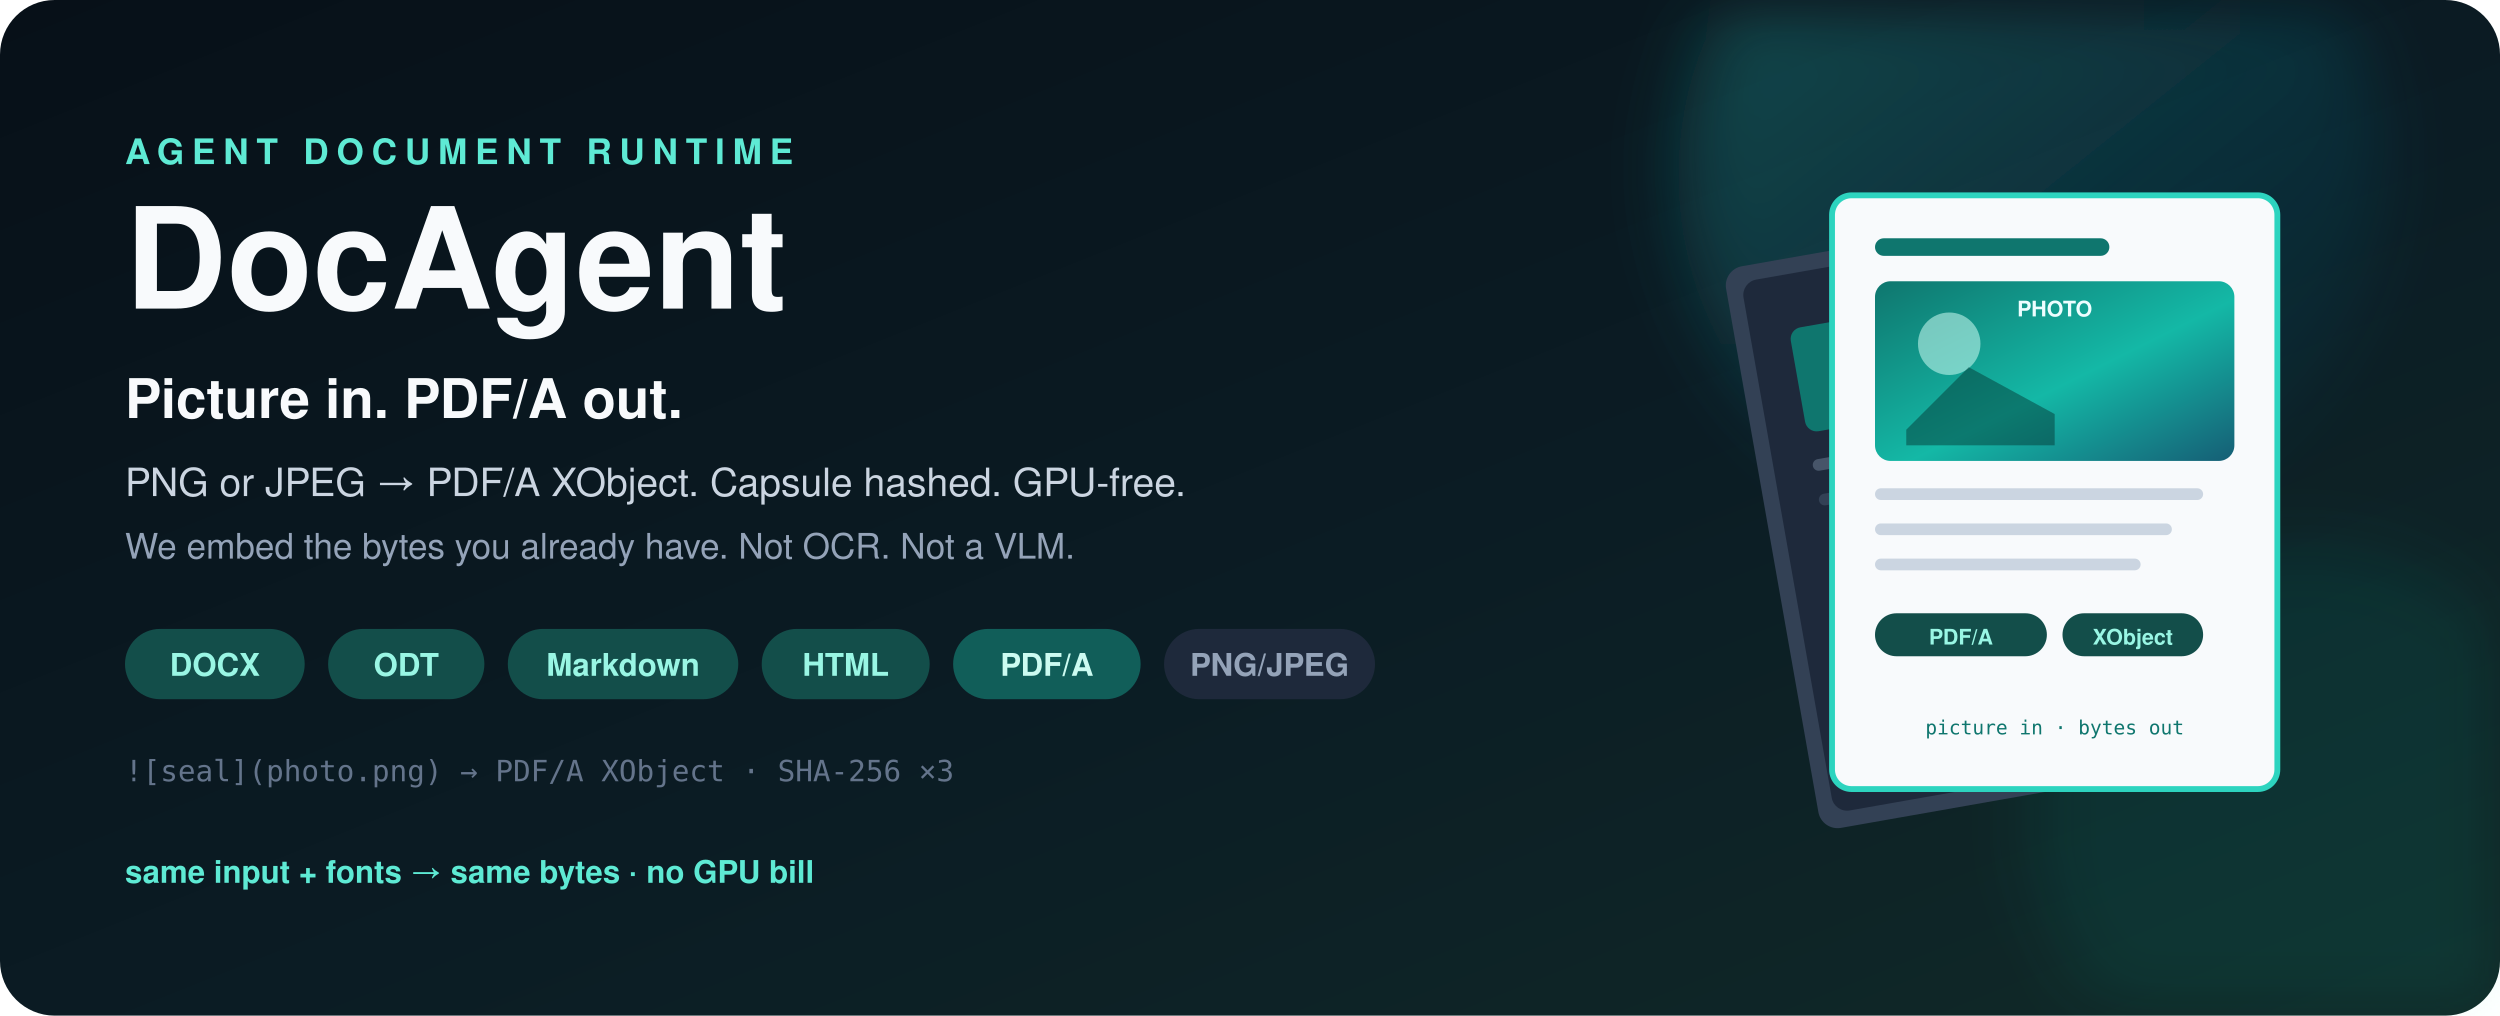
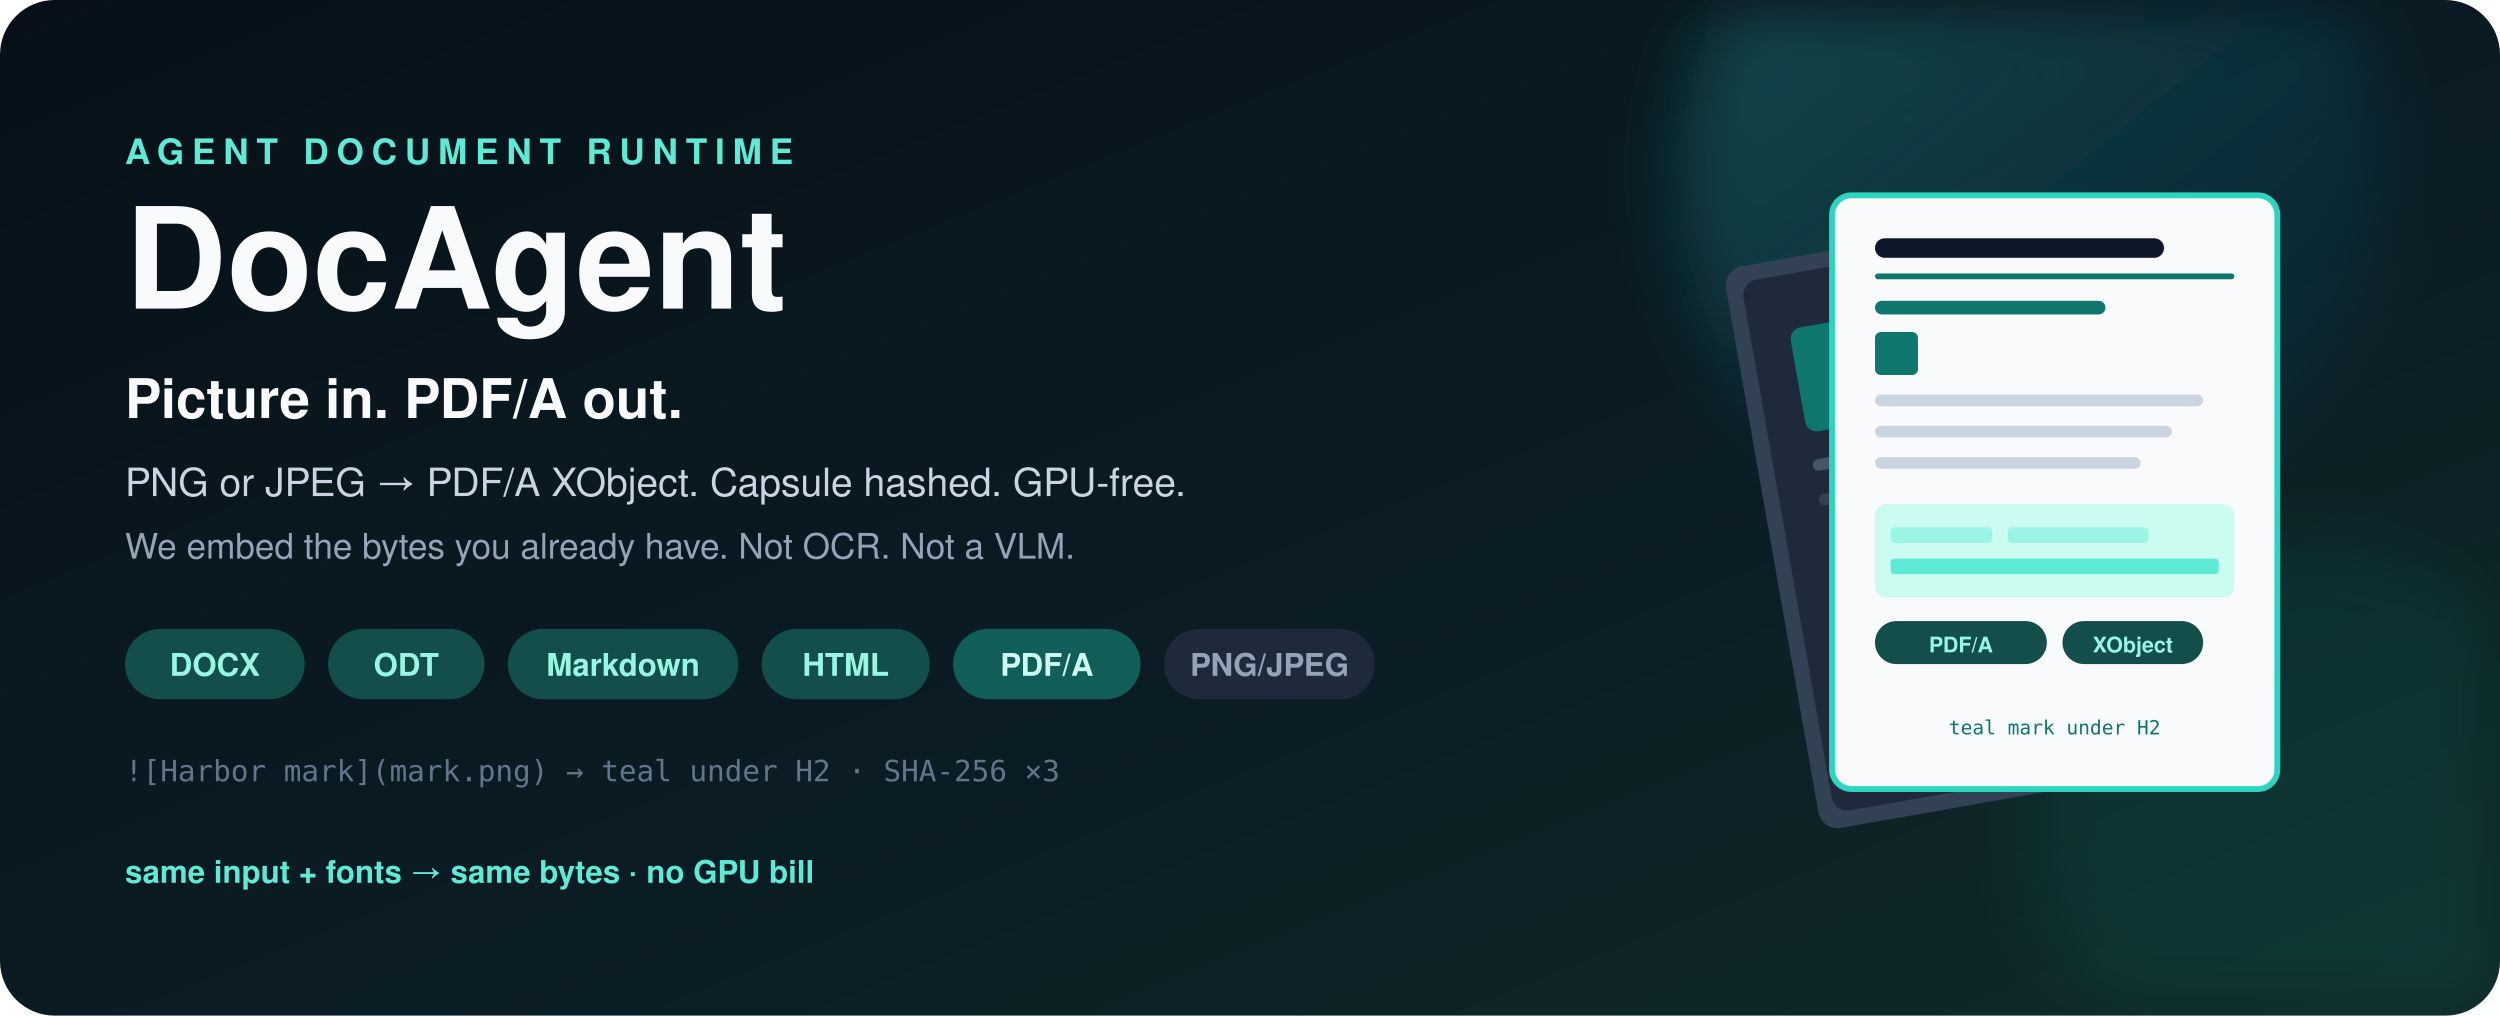
<svg xmlns="http://www.w3.org/2000/svg" width="1280" height="520" viewBox="0 0 1280 520" role="img" aria-label="DocAgent — picture in, PDF/A out. Capsule hashed. GPU-free. Not OCR.">
  <defs>
    <linearGradient id="bg" x1="0" y1="0" x2="1" y2="1">
      <stop offset="0%" stop-color="#071018" />
      <stop offset="55%" stop-color="#0b1c24" />
      <stop offset="100%" stop-color="#102a28" />
    </linearGradient>
    <linearGradient id="glow" x1="0.2" y1="0" x2="1" y2="1">
      <stop offset="0%" stop-color="#2dd4bf" stop-opacity="0.28" />
      <stop offset="100%" stop-color="#0ea5e9" stop-opacity="0" />
    </linearGradient>
    <linearGradient id="page" x1="0" y1="0" x2="0" y2="1">
      <stop offset="0%" stop-color="#f8fafc" />
      <stop offset="100%" stop-color="#e2e8f0" />
    </linearGradient>
    <linearGradient id="photo" x1="0" y1="0" x2="1" y2="1">
      <stop offset="0%" stop-color="#0f766e" />
      <stop offset="55%" stop-color="#14b8a6" />
      <stop offset="100%" stop-color="#155e75" />
    </linearGradient>
    <filter id="soft" x="-20%" y="-20%" width="140%" height="140%">
      <feGaussianBlur stdDeviation="18" />
    </filter>
  </defs>
  <rect width="1280" height="520" rx="28" fill="url(#bg)" />
  <circle cx="1040" cy="90" r="180" fill="url(#glow)" filter="url(#soft)" />
  <circle cx="1180" cy="420" r="140" fill="#2dd4bf" fill-opacity="0.08" filter="url(#soft)" />
  <text x="64" y="84" fill="#5eead4" font-family="ui-sans-serif, Segoe UI, Helvetica, Arial" font-size="18" font-weight="700" letter-spacing="4">AGENT DOCUMENT RUNTIME</text>
  <text x="64" y="158" fill="#f8fafc" font-family="ui-sans-serif, Segoe UI, Helvetica, Arial" font-size="72" font-weight="800">DocAgent</text>
  <text x="64" y="214" fill="#f8fafc" font-family="ui-sans-serif, Segoe UI, Helvetica, Arial" font-size="28" font-weight="700">Picture in. PDF/A out.</text>
  <text x="64" y="254" fill="#cbd5e1" font-family="ui-sans-serif, Segoe UI, Helvetica, Arial" font-size="20">PNG or JPEG → PDF/A XObject. Capsule hashed. GPU-free.</text>
  <text x="64" y="286" fill="#94a3b8" font-family="ui-sans-serif, Segoe UI, Helvetica, Arial" font-size="18">We embed the bytes you already have. Not OCR. Not a VLM.</text>
  <g font-family="ui-sans-serif, Segoe UI, Helvetica, Arial" font-size="16" font-weight="700">
    <rect x="64" y="322" width="92" height="36" rx="18" fill="#134e4a" />
    <text x="110" y="346" fill="#99f6e4" text-anchor="middle">DOCX</text>
    <rect x="168" y="322" width="80" height="36" rx="18" fill="#134e4a" />
    <text x="208" y="346" fill="#99f6e4" text-anchor="middle">ODT</text>
    <rect x="260" y="322" width="118" height="36" rx="18" fill="#134e4a" />
    <text x="319" y="346" fill="#99f6e4" text-anchor="middle">Markdown</text>
    <rect x="390" y="322" width="86" height="36" rx="18" fill="#134e4a" />
    <text x="433" y="346" fill="#99f6e4" text-anchor="middle">HTML</text>
    <rect x="488" y="322" width="96" height="36" rx="18" fill="#115e59" />
    <text x="536" y="346" fill="#ccfbf1" text-anchor="middle">PDF/A</text>
    <rect x="596" y="322" width="108" height="36" rx="18" fill="#1e293b" />
    <text x="650" y="346" fill="#94a3b8" text-anchor="middle">PNG/JPEG</text>
  </g>
-   <text x="64" y="400" fill="#64748b" font-family="ui-monospace, Consolas, monospace" font-size="15">![seal](photo.png)  →  PDF/A XObject  ·  SHA-256 ×3</text>
+   <text x="64" y="400" fill="#64748b" font-family="ui-monospace, Consolas, monospace" font-size="15">![Harbor mark](mark.png)  →  teal under H2  ·  SHA-256 ×3</text>
  <text x="64" y="452" fill="#5eead4" font-family="ui-sans-serif, Segoe UI, Helvetica, Arial" font-size="16" font-weight="700">same input + fonts → same bytes · no GPU bill</text>
  <g transform="translate(820,64)">
    <g transform="rotate(-10 200 200)">
      <rect x="86" y="52" width="220" height="292" rx="10" fill="#334155" />
      <rect x="94" y="60" width="204" height="276" rx="8" fill="#1e293b" />
      <rect x="114" y="88" width="72" height="54" rx="6" fill="#0f766e" />
      <rect x="114" y="156" width="140" height="6" rx="3" fill="#475569" />
      <rect x="114" y="174" width="120" height="6" rx="3" fill="#334155" />
    </g>
    <g>
      <rect x="118" y="36" width="228" height="304" rx="10" fill="#f8fafc" />
      <rect x="118" y="36" width="228" height="304" rx="10" fill="none" stroke="#2dd4bf" stroke-width="3" />
-       <rect x="140" y="58" width="120" height="9" rx="4.5" fill="#0f766e" />
-       <rect x="140" y="80" width="184" height="92" rx="8" fill="url(#photo)" />
-       <circle cx="178" cy="112" r="16" fill="#ccfbf1" fill-opacity="0.55" />
-       <polygon points="156,156 188,124 232,148 232,164 156,164" fill="#042f2e" fill-opacity="0.45" />
-       <text x="232" y="98" text-anchor="middle" fill="#ecfeff" font-family="ui-sans-serif, Segoe UI, Helvetica, Arial" font-size="11" font-weight="700">PHOTO</text>
-       <rect x="140" y="186" width="168" height="6" rx="3" fill="#cbd5e1" />
-       <rect x="140" y="204" width="152" height="6" rx="3" fill="#cbd5e1" />
-       <rect x="140" y="222" width="136" height="6" rx="3" fill="#cbd5e1" />
-       <rect x="140" y="250" width="88" height="22" rx="11" fill="#134e4a" />
-       <text x="184" y="266" text-anchor="middle" fill="#99f6e4" font-family="ui-sans-serif, Segoe UI, Helvetica, Arial" font-size="11" font-weight="700">PDF/A</text>
-       <rect x="236" y="250" width="72" height="22" rx="11" fill="#134e4a" />
-       <text x="272" y="266" text-anchor="middle" fill="#99f6e4" font-family="ui-sans-serif, Segoe UI, Helvetica, Arial" font-size="11" font-weight="700">XObject</text>
-       <text x="232" y="312" text-anchor="middle" fill="#0f766e" font-family="ui-monospace, Consolas, monospace" font-size="10">picture in · bytes out</text>
+       <rect x="140" y="58" width="148" height="10" rx="5" fill="#0f172a" />
+       <rect x="140" y="76" width="184" height="3" rx="1.5" fill="#0f766e" />
+       <rect x="140" y="90" width="118" height="7" rx="3.5" fill="#0f766e" />
+       <rect x="140" y="106" width="22" height="22" rx="3" fill="#0f766e" />
+       <rect x="140" y="138" width="168" height="6" rx="3" fill="#cbd5e1" />
+       <rect x="140" y="154" width="152" height="6" rx="3" fill="#cbd5e1" />
+       <rect x="140" y="170" width="136" height="6" rx="3" fill="#cbd5e1" />
+       <rect x="140" y="194" width="184" height="48" rx="6" fill="#ccfbf1" />
+       <rect x="148" y="206" width="52" height="8" rx="2" fill="#99f6e4" />
+       <rect x="208" y="206" width="72" height="8" rx="2" fill="#99f6e4" />
+       <rect x="148" y="222" width="168" height="8" rx="2" fill="#5eead4" />
+       <rect x="140" y="254" width="88" height="22" rx="11" fill="#134e4a" />
+       <text x="184" y="270" text-anchor="middle" fill="#99f6e4" font-family="ui-sans-serif, Segoe UI, Helvetica, Arial" font-size="11" font-weight="700">PDF/A</text>
+       <rect x="236" y="254" width="72" height="22" rx="11" fill="#134e4a" />
+       <text x="272" y="270" text-anchor="middle" fill="#99f6e4" font-family="ui-sans-serif, Segoe UI, Helvetica, Arial" font-size="11" font-weight="700">XObject</text>
+       <text x="232" y="312" text-anchor="middle" fill="#0f766e" font-family="ui-monospace, Consolas, monospace" font-size="10">teal mark under H2</text>
    </g>
  </g>
</svg>
